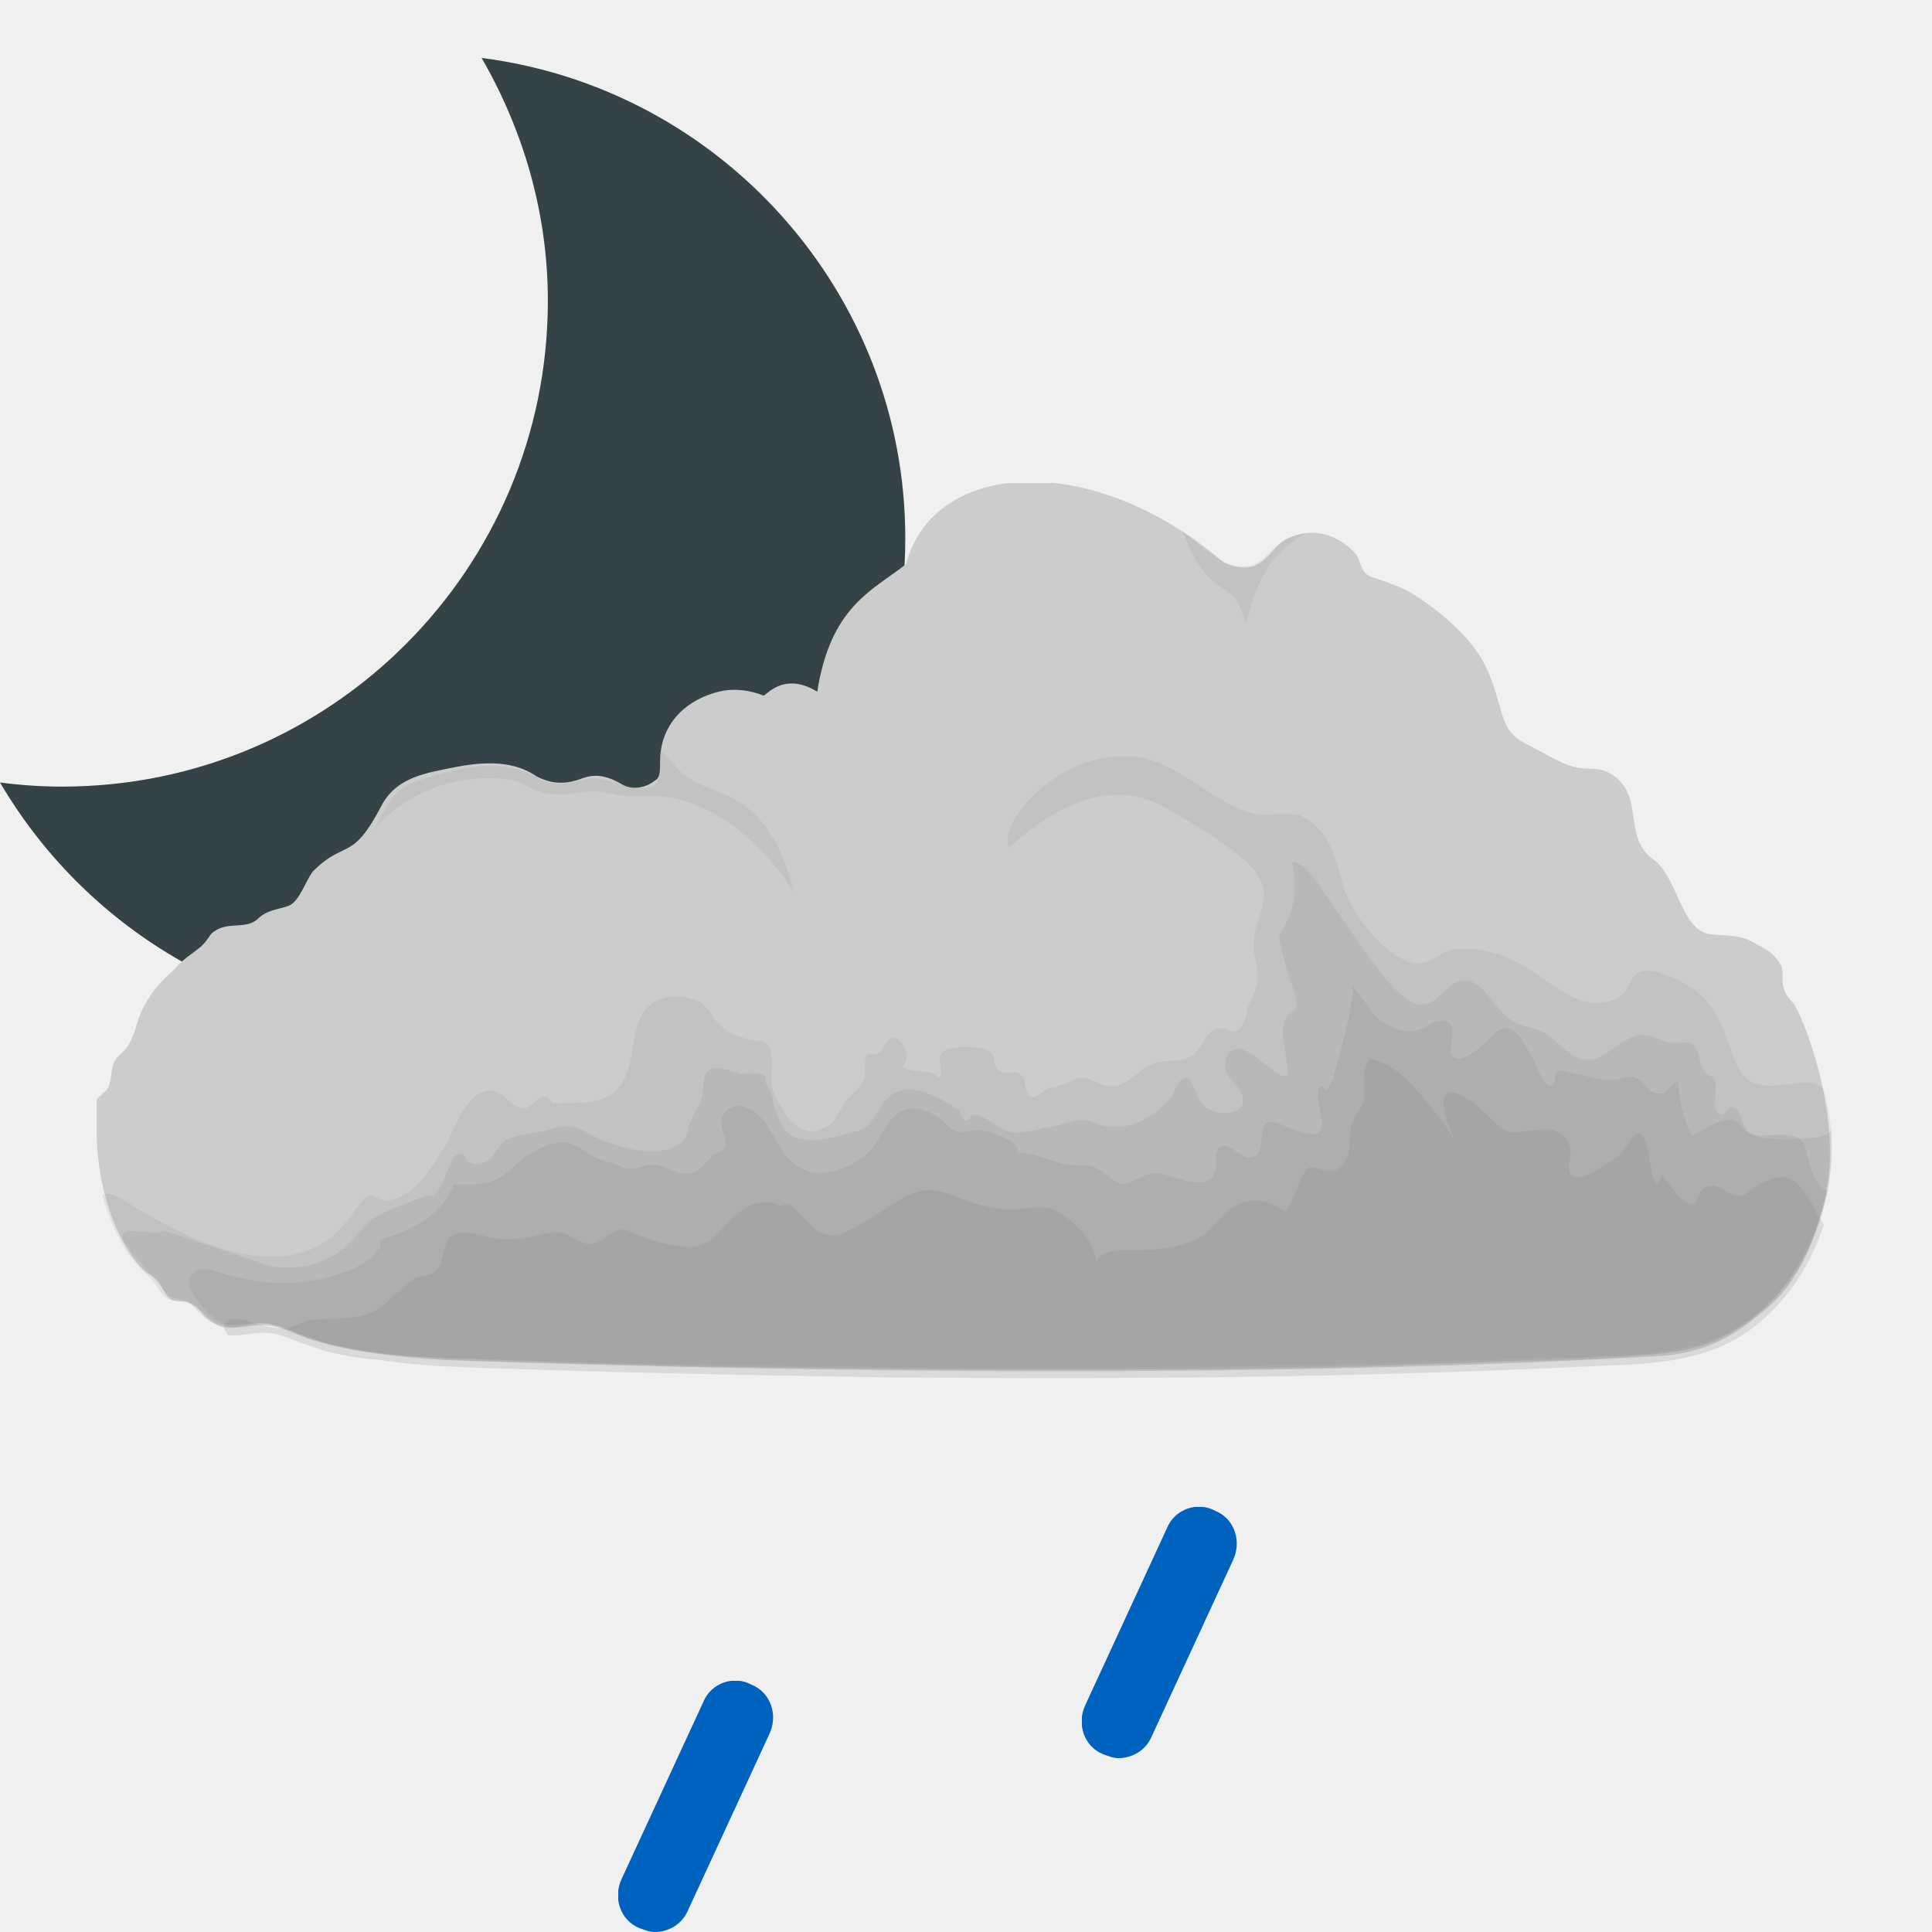
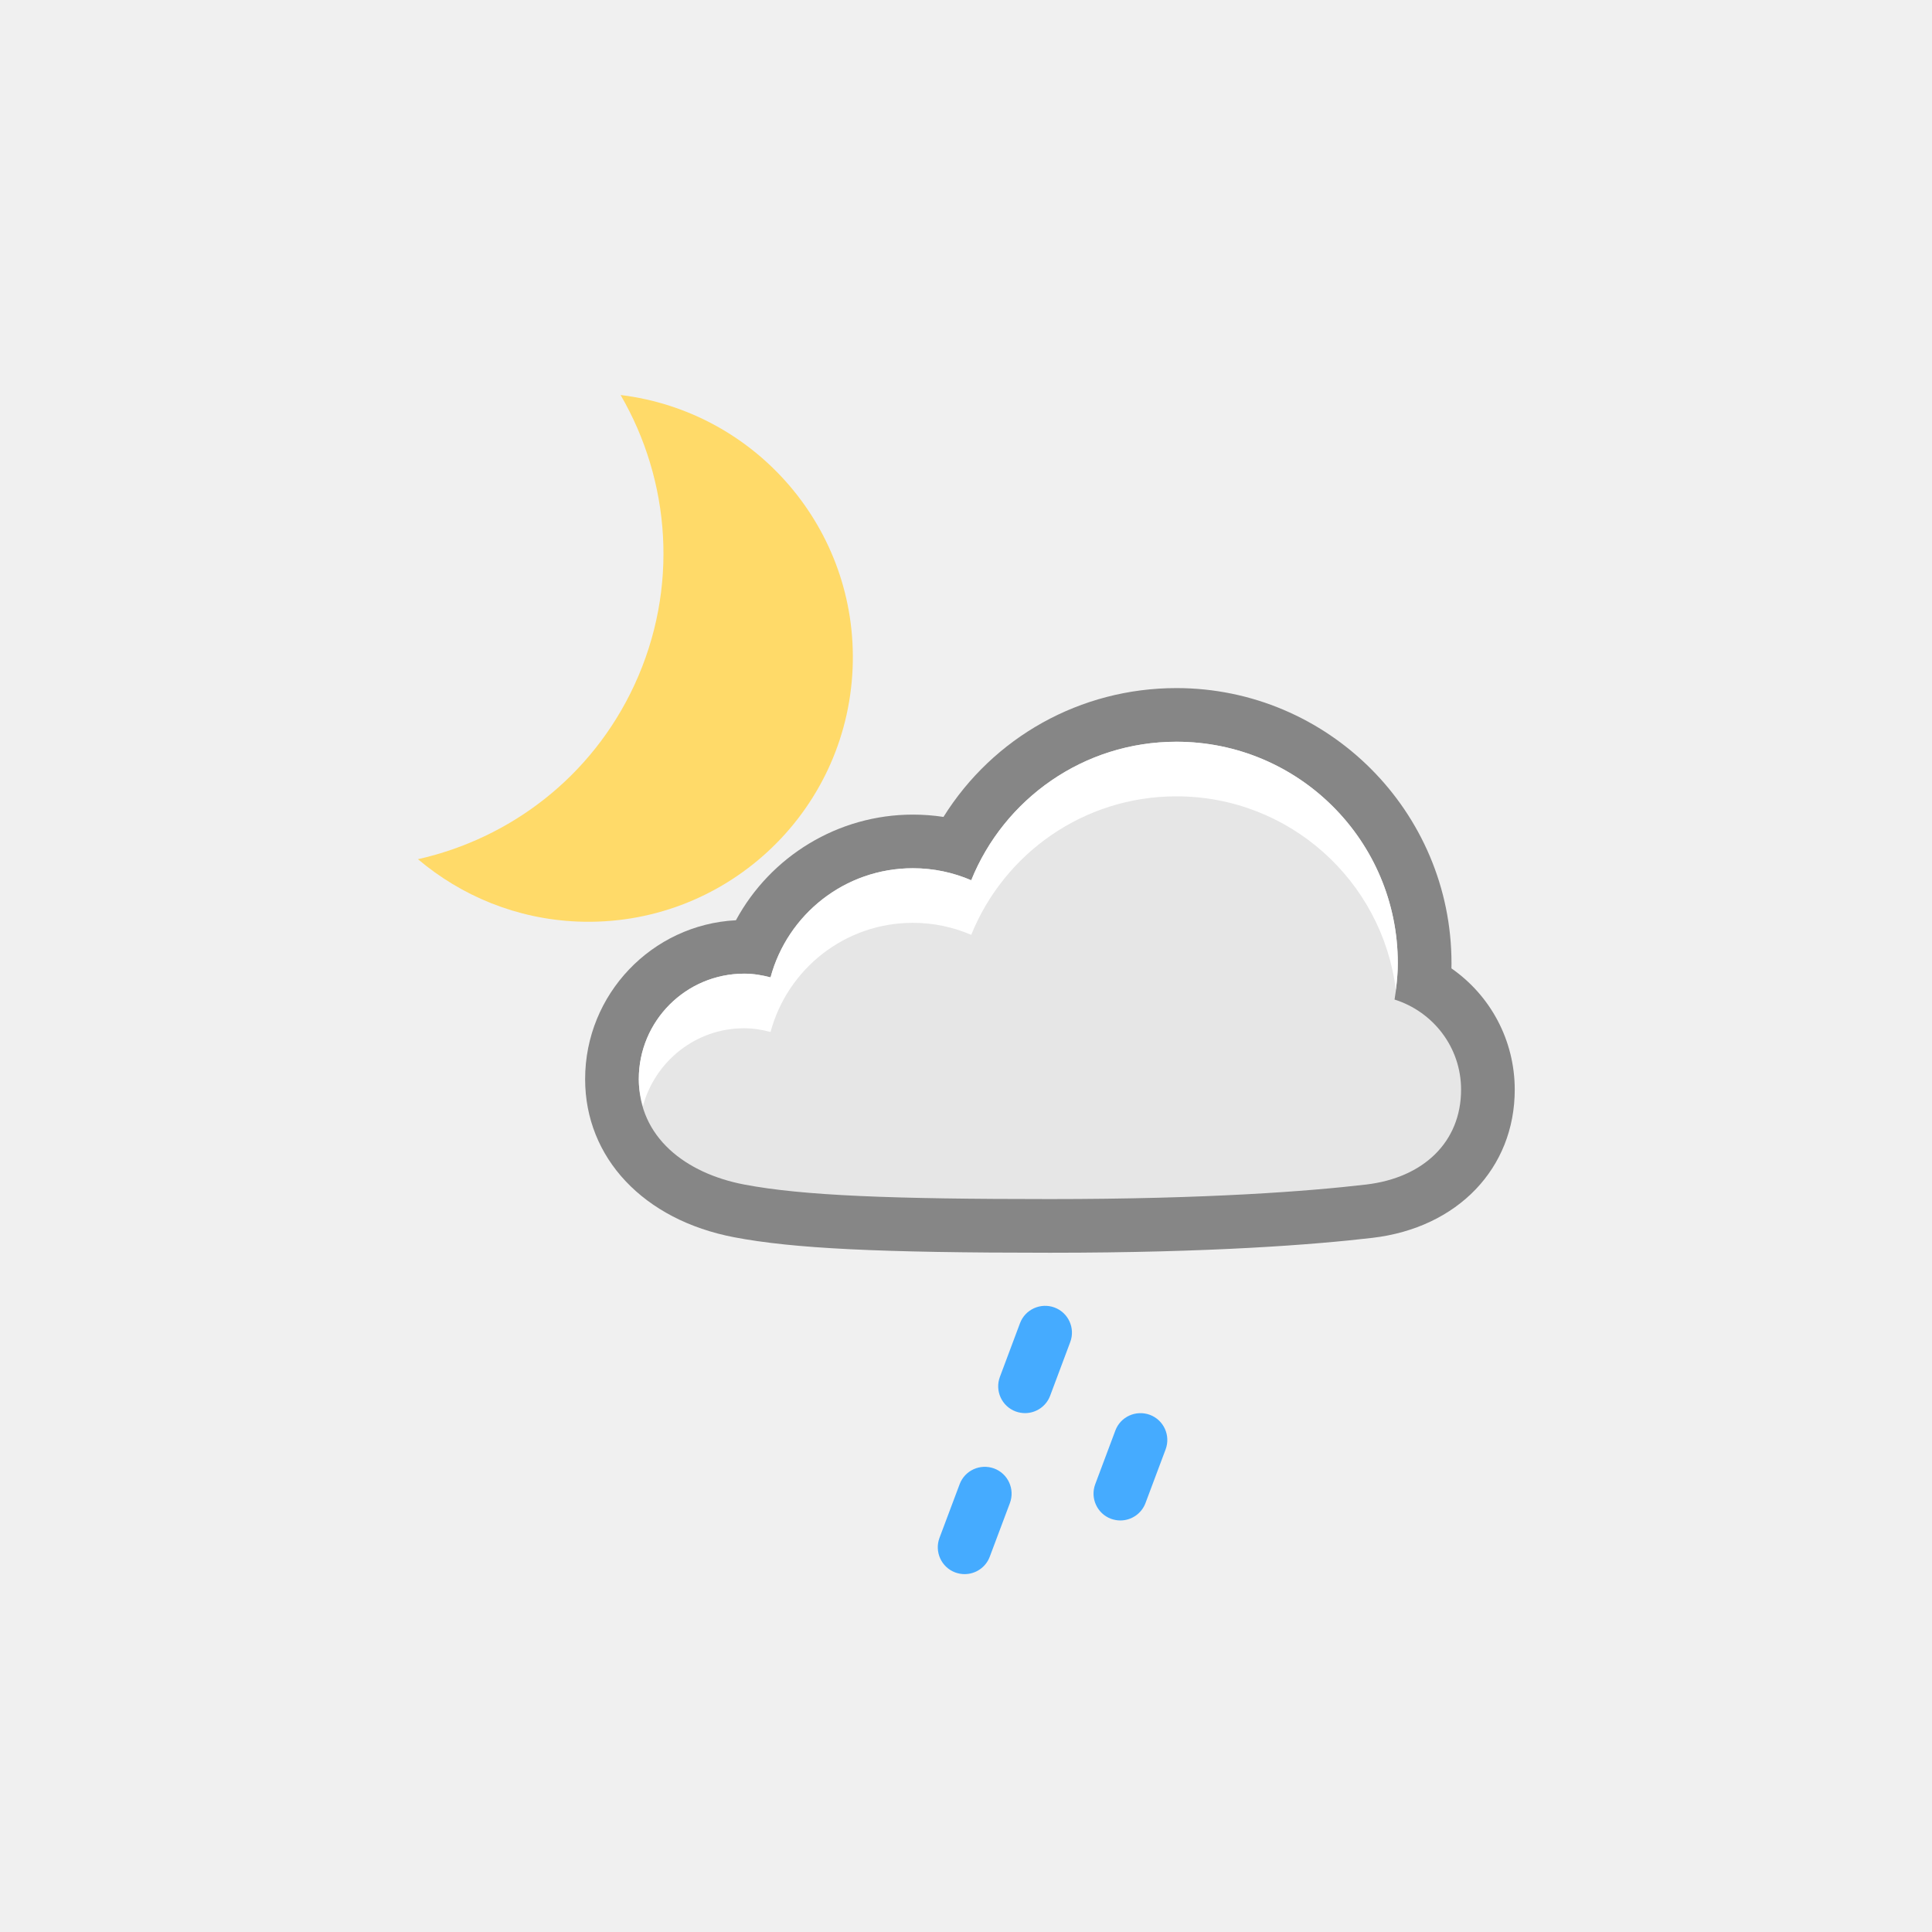
- <svg xmlns="http://www.w3.org/2000/svg" xmlns:xlink="http://www.w3.org/1999/xlink" viewBox="0 0 100 100">
-   <style>.moon-primitive{fill:#354246}.cloud2-primitive{color:#828282;fill:#ccc}.raindrop-primitive{fill:#0062bf}</style>
-   <symbol id="moon">
-     <path d="M34.9 0c3 5.2 4.8 11.2 4.8 17.6C39.7 37 24 52.8 4.5 52.8c-1.5 0-3-.1-4.5-.3C6.1 62.9 17.4 70 30.4 70c19.4 0 35.2-15.7 35.2-35.2C65.6 17 52.2 2.2 34.9 0z" />
-   </symbol>
-   <symbol id="cloud">
-     <path d="M87.8 26.9c-.8-.8-.4-1.3-.6-1.9-.4-.8-1.1-1-1.6-1.3-.8-.4-1.5-.2-2.3-.4-1.3-.4-1.5-2.9-2.7-3.8-1.6-1.1-.5-3.1-2-4.3-.8-.6-1.3-.3-2.1-.5s-1.7-.8-2.5-1.2c-1.5-.7-1.1-1.9-2.1-4-.7-1.5-2.5-3-4-3.9-.6-.3-1.2-.5-1.8-.7-.7-.2-.6-.7-.9-1.2-.9-1-2.2-1.5-3.6-.8-.6.3-.9 1-1.5 1.3-.5.3-1.4.2-1.9-.2-6.7-5.7-14.9-5.2-16.3.2-1.8 1.4-3.9 2.2-4.6 6.6-1.8-1.1-2.7.3-2.8.2 0 0-1.1-.5-2.3-.2-1.6.4-2.8 1.5-3 3.1-.1.6.1 1.3-.3 1.5-.5.4-1.2.5-1.7.2-.7-.4-1.3-.6-2.1-.3s-1.5.3-2.3-.1c-.6-.4-1.7-1-4.2-.5-1.5.3-3 .5-3.8 1.9-1.6 3.1-1.9 1.8-3.6 3.5-.4.5-.7 1.6-1.3 1.8-.6.2-1.1.2-1.6.7-.6.5-1.5.1-2.2.6-.3.2-.2.3-.7.8-.5.4-1 .7-1.4 1.2-.7.6-1.3 1.3-1.7 2.2-.3.7-.4 1.6-1 2.1-.7.6-.4 1-.7 1.8-.2.3-.5.4-.7.8.1.4.1 1 .1 1.6.1 4.4 2.1 7 2.8 7.3.6.3.6 1 1.1 1.3.3.1.7 0 1 .2.4.2.6.6.9.8.7.6 1.6.4 2.5.3 1.2-.1 1.9.5 3 .8 1.9.6 4.8.9 6.8 1 20.1.7 43.4.9 62.6-.2 2.4-.1 4-1 5.4-2.2.8-.6 2.5-2 3.4-6.2s-1.3-9.5-1.7-9.9z" />
-     <g fill="currentColor">
-       <path opacity=".14" d="M89.8 34c0-.9-.2-1.8-.4-2.6-.5-.7-2-.2-2.7-.2-1.7 0-1.8-1.1-2.3-2.4-.4-1.1-.9-2.1-1.9-2.7-.6-.4-2.4-1.3-2.9-.6-.4.5-.3.9-1 1.2-.8.4-1.7.2-2.4-.2-1.3-.7-2.5-1.9-4-2.2-.9-.2-2-.4-2.8.2-.6.4-1 .5-1.7.2-1.3-.6-2.6-2.3-3.1-3.6-.5-1.6-.6-3-2.3-3.9-.9-.2-1.7.1-2.5-.1-2.1-.6-3.6-2.5-5.8-2.9-1.8-.3-3.6.4-5 1.5-.8.7-2.1 2-1.8 3.2 2.3-2.1 5.3-3.8 8.3-2 1 .6 2.1 1.2 3 1.9.7.5 1.5 1.1 1.8 1.9.4 1-.3 1.9-.4 2.9-.1.7.2 1.3.2 2 0 .5-.3 1-.5 1.5-.1.4-.2 1.2-.7 1.3-.2 0-.5-.2-.8-.2-.3 0-.4.2-.6.4-.3.4-.5.9-.9 1.1-.7.4-1.4 0-2.2.5-.7.4-1.3 1.2-2.1 1-.4-.1-.7-.3-1.1-.4-.5-.1-.9.3-1.4.4-.2.1-.4.1-.5.1-.2.1-.7.5-.8.5-.3 0-.3-.2-.4-.5-.1-.3 0-.5-.3-.7-.4-.3-.8.2-1.2-.3-.2-.2-.1-.6-.3-.8-.3-.3-1-.3-1.3-.3-.4 0-1.1 0-1.3.4-.2.4.2.9-.1 1.2-.4-.5-1.3-.2-1.9-.6.4-.3.2-1-.1-1.3-.5-.4-.6-.1-.8.2-.1.1-.1.3-.3.4-.2.1-.4 0-.6.1-.3.3 0 .9-.2 1.3-.2.5-.7.8-1 1.2-.3.5-.5 1.1-1.1 1.3-1.3.7-2.2-1-2.6-2-.2-.6.1-1.3-.1-1.9-.1-.7-.5-.6-1.1-.7-.6-.1-1.2-.4-1.6-.8-.4-.4-.5-.9-1.1-1.2-.9-.4-2.2-.3-2.8.6-.7 1.1-.4 2.7-1.2 3.8-.7.9-1.9.9-3 .9h-.5c-.1-.1-.2-.3-.3-.3-.4-.1-.5.2-.8.4-1 .7-1.3-1.1-2.5-.7-1 .4-1.5 2-2 2.9-.6.9-1.2 2-2.2 2.5-.4.2-.7.3-1.1.2-.2-.1-.3-.2-.6-.2-.3.1-.5.5-.7.7-.3.5-.7.9-1.1 1.3-1.7 1.5-3.9 1.3-5.9.7-1.6-.5-3-1.3-4.4-2.1-.3-.2-1.4-1-1.7-.6.4 1.3 1 2.8 2 3.8.4.3.6.6.9 1 .1.1.2.3.3.4.4.3.8.1 1.2.3.5.3.8.9 1.4 1.1.5.5 1.5.1 2.1 0h.5c.1 0 .3 0 .4.1 1.2.3 2.3.9 3.5 1.1 2.8.6 5.6.6 8.4.7 2.9.1 5.7.2 8.6.2 6.2.1 12.3.2 18.5.2 5.8 0 11.6-.1 17.5-.2l9-.3c2.5-.1 5.3 0 7.8-.6 4.9-1.1 7.6-6.1 7.4-10.7 0-.4 0 .3 0 0z" />
-       <path opacity=".16" d="M89.8 33.4c0 .7-3 .6-3.5.5-.6-.1-.9-.3-1.1-.8-.1-.2-.1-.7-.5-.8-.3 0-.4.4-.6.4-.6-.1-.2-1.3-.3-1.6-.1-.6-.3-.2-.6-.7-.3-.4-.2-1.2-.7-1.4-.2-.1-.5 0-.8 0-.5 0-.9-.3-1.4-.4-1.3-.3-2.2 1.6-3.5 1.2-.6-.2-1.3-1-1.8-1.3-.6-.4-1.4-.3-1.9-.8-1-.7-1.7-2.8-3.1-1.6-.5.4-.8.9-1.5.9-.6-.1-.9-.5-1.3-.8-1.1-1.2-2-2.6-2.9-3.9-.5-.6-1.5-2.6-2.4-2.7.1.9.4 2.2-.7 3.8.1.7.3 1.4.5 2.1.1.4.5 1.2.4 1.6-.1.3-.3.3-.5.5-.2.3-.2.8-.2 1.1 0 .3.4 1.8.2 2-.4.2-1.9-1.5-2.5-1.4-.5 0-.7.4-.7.9 0 .6.6.8.8 1.3.7 1.3-1.4 1.4-2 .6-.2-.2-.5-1.3-.8-1.3-.4-.1-.6.8-.8 1-.7.9-2 1.7-3.2 1.5-.4 0-.7-.2-1.1-.3-.6-.1-1.2.2-1.8.3-.7.1-1.5.4-2.2.3-.7-.2-1.3-.9-2-.9-.1.2-.2.3-.3.3-.2-.1-.3-.3-.3-.5-.9-.6-2.7-1.7-3.7-.7-.8.7-.6 1.5-1.8 1.8-.9.2-2.3.7-3.2.2-1-.6-.8-2-1.4-2.8.3-.6-1-.4-1.2-.4-.5-.1-1-.4-1.5-.3-.7.2-.4 1.1-.6 1.6-.2.6-.6 1-.7 1.6-.1.5-.3.7-.8.9-1 .4-2.2.1-3.1-.2-.4-.1-.8-.3-1.2-.5-.8-.5-1.3-.5-2.2-.2-.7.2-1.5.2-2.1.5-.5.3-.6 1-1.2 1.2-.2.1-.6.1-.8-.1-.2-.1 0-.4-.4-.4-.3 0-.5.6-.6.8-.2.4-.3.9-.6 1.2-.3.4-.2.1-.5.2-.7.2-1.6.6-2.3.9-.8.3-1.3 1.2-2 1.8-1.1.9-2.5 1.2-3.9.9l-5.4-1.8c-.6.3-2.5-.4-2.1.5.6 1 1.4 1.7 2.1 2.6.4.6.9.3 1.5.7.6.4.9 1 1.7 1.1.6.1 1.3-.1 1.9-.1.8 0 1.5.4 2.2.7 1.4.5 3 .7 4.5.9 3.4.4 6.9.4 10.3.5 3.5.1 7.1.2 10.6.2 14.2.2 28.4.1 42.5-.6 1.7-.1 3.5-.1 5.1-.8 1.1-.5 2.1-1.2 3-2.1 1.9-1.9 2.9-4.9 3-7.5v-1.4zm-6.6-2.1z" />
-       <path opacity=".18" d="M88.5 34.6c-.2-1.4-2.1-.6-2.9-.9-.3-.1-.4-.5-.8-.7-.7-.2-1.7.5-2.2.8-.4-.7-.6-1.5-.7-2.3-.1-.5.1-.6-.3-.4-.2.1-.3.5-.6.5-.2 0-.3 0-.5-.1-.3-.2-.5-.6-.8-.7-.4-.2-.9.1-1.3.1-.6 0-1.2-.2-1.8-.3-.2 0-.8-.3-1-.1-.2.2 0 .7-.4.7-.3 0-.7-1.1-.8-1.3-.3-.5-.6-1.2-1-1.5-.8-.6-1.3.5-1.9.9-.5.4-1.5.9-1.4-.1.1-.8.3-1.6-.9-1.3-1 .8-2.1.5-3-.3-.1-.1-1.2-1.7-1.3-1.6.5-.1-.8 4.5-.9 4.8-.1.2-.2.5-.3.6-.1.1-.2-.3-.4-.1-.3.3.2 1.6.1 2-.1.3-.1.4-.4.4-.2 0-.6-.1-.9-.2-.4-.1-.7-.3-1.1-.4-1.2-.3-.2 1.9-1.4 1.8-.5 0-1-.9-1.5-.5-.3.3-.1.9-.2 1.2-.3 1.1-1.9.4-2.6.2-.8-.2-.9 0-1.6.3-.5.3-.8.2-1.3-.2-.6-.5-.9-.6-1.7-.6-1.1 0-2-.7-3.1-.6.5-.6-1.7-1.3-2.1-1.2-.8.1-.9.3-1.5-.3-.5-.5-1.2-.9-1.9-.8-1.1.1-1.4 1.4-2 2.1-1 1-2.7 1.7-3.9.8-1-.7-1.2-2.1-2.2-2.8-.9-.6-1.9-.1-1.6 1 .1.3.2.6.1.9-.1.2-.6.3-.7.5-.3.3-.6.7-1 .8-.6.2-1.2-.3-1.8-.4-.7-.1-1.2.4-1.8.1-.6-.3-1.3-.3-1.9-.8-.7-.5-1.2-.6-2-.3-.9.3-1.5.9-2.2 1.5-.8.6-1.7.5-2.6.5-.6 1.5-1.9 2.2-3.3 2.7-.1 0-.4.1-.5.2-.1.1 0 .2 0 .3-.4.6-.8.9-1.5 1.2-2.2.9-4.4.9-6.7.2-.6-.2-1.4-.5-1.7.3-.2.7 1.2 2.1 1.7 2.3.8.2 1.5-.1 2.3 0 .8.1 1.5.5 2.2.7 2.2.9 5.1 1 7.5 1.1 2.9.1 5.9.2 8.8.3 6 .2 12 .2 18 .3 6 0 12.1 0 18.1-.1 3.1-.1 6.2-.2 9.2-.3 2.9-.1 5.9-.1 8.8-.5 4.6-.6 7.2-4.2 8.2-8.4-.3 0-.8-.5-1.1-2z" />
-       <path opacity=".14" d="M59.5 7.3c.5-2 1.1-3.6 3.1-4.7-.7.1-1.2.3-1.7.8-.4.4-.7.8-1.3.9-1.3.2-2.4-1.1-3.4-1.8 1.6 4 2.5 2 3.3 4.8.5-2-.8-2.8 0 0zm-37.6 8.2c1.2.7 2 .7 3.3.5.6-.1 1 0 1.6.1.7.2 1.4.1 2.1.1 3 .1 5.7 2.6 7.2 5-.4-1.7-1.2-3.6-2.7-4.6-1-.7-2.2-.8-3.1-1.6-.4-.3-.6-.8-1.1-1.1v.8c0 2.2-2.6.4-3.7.6-1 .2-1.6.5-2.6 0-.4-.2-.8-.4-1.2-.5-1.4-.4-3 0-4.4.4-.6.2-1.3.4-1.8.9s-.8 1.3-1.2 1.9c3-3.5 7.3-2.7 7.6-2.5z" />
-       <path opacity=".2" d="M89.1 38c-.4-.8-1.1-2.5-2.3-2-.3.1-.6.2-.9.4-.4.2-.4.4-.8.5-.6.1-1.1-.7-1.7-.5-.3.1-.4.3-.5.6-.2.2-.1.4-.4.3-.5 0-1.2-1.2-1.5-1.5-.2.8-.4.4-.5-.1-.1-.5-.2-1.6-.5-1.9-.2-.2-.1-.1-.3-.1-.2.1-.6.8-.8 1-.3.3-.7.5-1 .7-.3.2-1.2.8-1.6.4-.2-.3 0-.9 0-1.2-.1-.6-.3-.9-.9-1.1-.8-.2-1.9.3-2.5 0-.5-.3-1-.9-1.5-1.3-.3-.2-1.2-1-1.6-.5-.2.3 0 1 .1 1.3 0 .2.4.8.3 1 .1-.2-1.1-1.7-1.3-1.9-.8-1-1.8-2.1-3-2.3-.4.6-.3 1.2-.3 1.9 0 .5-.2.6-.4 1-.4.6-.3 1.4-.4 2-.3.9-.7 1-1.5.8-.5-.1-.6-.2-.9.4-.3.6-.4 1.2-.9 1.8-.8-.6-1.8-.8-2.7-.2-.7.5-1.1 1.2-1.8 1.6-1 .5-2.1.6-3.2.6-.6 0-1.7-.1-2.1.6.1-1-1.4-2.4-2.2-2.7-.8-.3-1.6.1-2.4 0-1-.1-2.1-.4-3-.8-1.7-.7-2.8.6-4.3 1.4-.7.4-1.5 1-2.3.6-.7-.3-1-1.1-1.7-1.5-.1 0-.3.1-.4.1-.2 0-.2-.1-.3-.1-.7-.2-1.3 0-1.9.5-1.1.9-1.4 2-3.1 1.7-.7-.1-1.4-.3-2.1-.6-.7-.3-.9-.4-1.6.1-.7.5-.9.5-1.7.1-.6-.4-1-.4-1.7-.2-.8.2-1.5.3-2.4.2-.5-.1-1.6-.5-2.1-.2-.7.3-.4 1.6-1.1 2-.4.2-.8.1-1.1.4-.5.3-.9.8-1.4 1.2-1.1.9-2.2.7-3.6.8-.5 0-.8.3-1.3.4-.5.1-1 0-1.4-.1-.5-.1-2.1-.8-2 .2.1.1.1.2.2.3.7.1 1.5-.2 2.2-.1.7.1 1.2.4 1.9.6 1.2.5 2.6.7 3.8.8 2.7.4 5.5.4 8.3.5 6.1.2 12.2.3 18.4.4 12.1.1 24.2 0 36.3-.6 2.9-.1 5.8-.2 8.2-2.1 1.7-1.4 2.8-3.1 3.5-5.2-.2-.4-.2-.4-.3-.4-1.7-3.4.1 0 0 0z" />
+ <svg xmlns="http://www.w3.org/2000/svg" version="1.1" id="Layer_1" x="0px" y="0px" width="72px" height="72px" viewBox="0 0 72 72" enable-background="new 0 0 72 72" xml:space="preserve">
+   <g>
+     <path fill="#45ABFF" d="M35.949,58.663c-0.117,0-0.235-0.021-0.352-0.063c-0.517-0.194-0.778-0.771-0.585-1.288l0.751-2   c0.195-0.519,0.771-0.776,1.288-0.585c0.517,0.194,0.778,0.771,0.585,1.288l-0.751,2C36.734,58.416,36.353,58.663,35.949,58.663z" />
+     <path fill="#45ABFF" d="M38.2,52.663c-0.116,0-0.235-0.021-0.351-0.063c-0.518-0.193-0.779-0.771-0.586-1.287l0.749-2   c0.193-0.517,0.771-0.777,1.287-0.586c0.518,0.193,0.779,0.771,0.586,1.287l-0.749,2C38.986,52.415,38.605,52.663,38.2,52.663z" />
+     <path fill="#45ABFF" d="M41.753,56.663c-0.117,0-0.235-0.021-0.352-0.063c-0.517-0.194-0.778-0.771-0.585-1.288l0.75-2   c0.193-0.518,0.771-0.776,1.288-0.585c0.517,0.194,0.778,0.771,0.585,1.288l-0.75,2C42.539,56.416,42.157,56.663,41.753,56.663z" />
+     <path fill="#868686" d="M43.842,25.643c-3.586,0-6.83,1.837-8.681,4.801c-0.375-0.057-0.756-0.086-1.141-0.086   c-2.791,0-5.307,1.556-6.594,3.937c-3.126,0.161-5.62,2.755-5.62,5.921c0,2.936,2.18,5.25,5.554,5.893   c2.206,0.421,5.395,0.577,11.768,0.577c6.022,0,9.859-0.302,12.019-0.555c3.172-0.372,5.303-2.591,5.303-5.522   c0-1.841-0.904-3.507-2.359-4.52c0.001-0.065,0.002-0.13,0.002-0.194C54.092,30.241,49.494,25.643,43.842,25.643L43.842,25.643z" />
+     <path fill="#E6E6E6" d="M51.971,37.25c0.073-0.443,0.121-0.894,0.121-1.357c0-4.557-3.693-8.25-8.25-8.25   c-3.464,0-6.424,2.137-7.647,5.162c-0.667-0.287-1.402-0.448-2.174-0.448c-2.541,0-4.674,1.726-5.305,4.067   c-0.315-0.082-0.64-0.138-0.981-0.138c-2.17,0-3.929,1.759-3.929,3.929c0,2.17,1.744,3.512,3.929,3.929s5.518,0.542,11.393,0.542   s9.655-0.292,11.786-0.542c2.131-0.25,3.536-1.583,3.536-3.536C54.45,39.025,53.404,37.702,51.971,37.25z" />
+     <g>
+       <path fill="#FFFFFF" d="M27.735,38.32c0.341,0,0.666,0.057,0.981,0.138c0.631-2.342,2.764-4.067,5.305-4.067    c0.773,0,1.507,0.161,2.174,0.448c1.223-3.026,4.183-5.162,7.647-5.162c4.203,0,7.664,3.144,8.177,7.207    c0.042-0.326,0.073-0.654,0.073-0.992c0-4.557-3.693-8.25-8.25-8.25c-3.464,0-6.424,2.137-7.647,5.162    c-0.667-0.287-1.402-0.448-2.174-0.448c-2.541,0-4.674,1.726-5.305,4.067c-0.315-0.082-0.64-0.138-0.981-0.138    c-2.17,0-3.929,1.759-3.929,3.929c0,0.36,0.064,0.689,0.154,1.004C24.416,39.552,25.924,38.32,27.735,38.32z" />
    </g>
-   </symbol>
-   <symbol id="raindrop">
-     <path d="M1.9 13c-.3 0-.5-.1-.8-.2-1-.4-1.4-1.6-.9-2.6l4.2-9.1C4.8.1 6-.3 6.9.2c1 .4 1.4 1.6.9 2.6l-4.2 9.1c-.3.7-1 1.1-1.7 1.1z" />
-   </symbol>
-   <use xlink:href="#moon" class="moon-primitive" width="100" height="100" transform="translate(0 3) scale(.71429)" />
-   <use xlink:href="#cloud" class="cloud2-primitive" width="100" height="100" transform="translate(5 25)" />
-   <use xlink:href="#raindrop" class="raindrop-primitive" width="100" height="100" transform="translate(32 87)" />
-   <use xlink:href="#raindrop" class="raindrop-primitive" width="100" height="100" transform="translate(56 78)" />
+   </g>
+   <g>
+     <path fill="#FFDA69" d="M31.775,24.893c0.209-5.167-3.602-9.558-8.647-10.172c1.854,3.189,2.183,7.198,0.517,10.801   c-1.59,3.438-4.639,5.727-8.069,6.498c1.616,1.366,3.676,2.232,5.954,2.324C26.968,34.562,31.555,30.332,31.775,24.893z" />
+   </g>
</svg>
